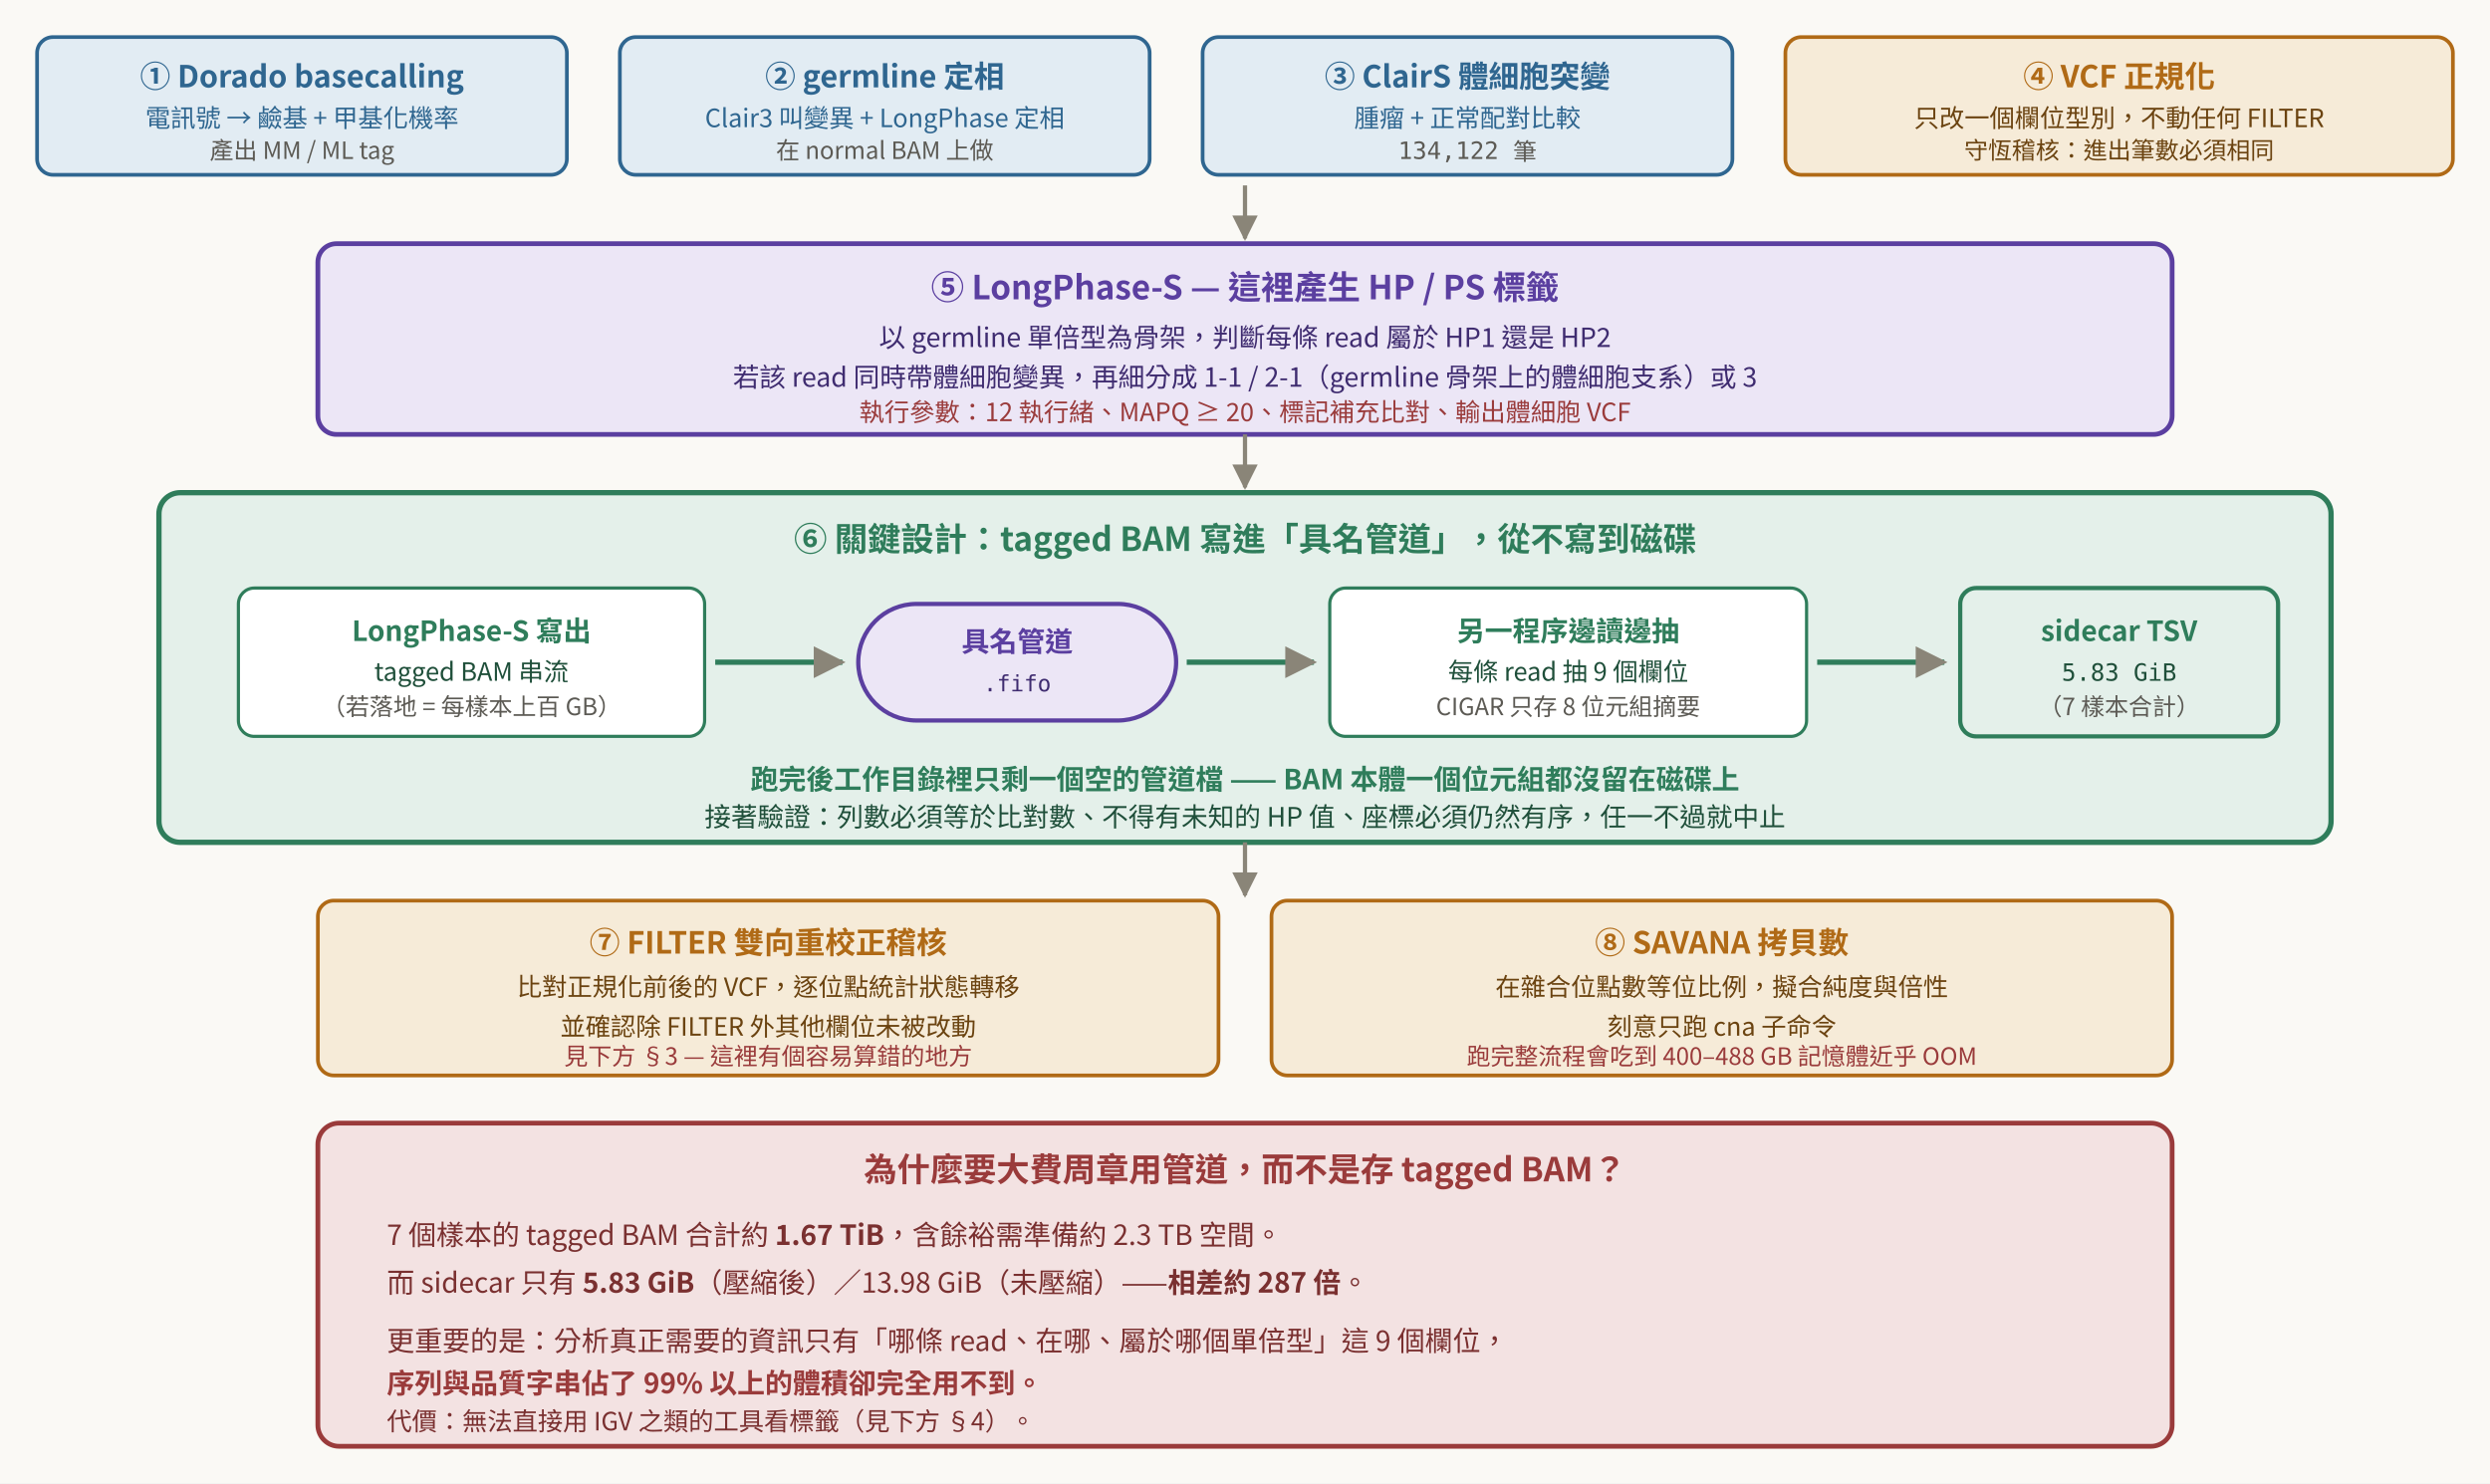
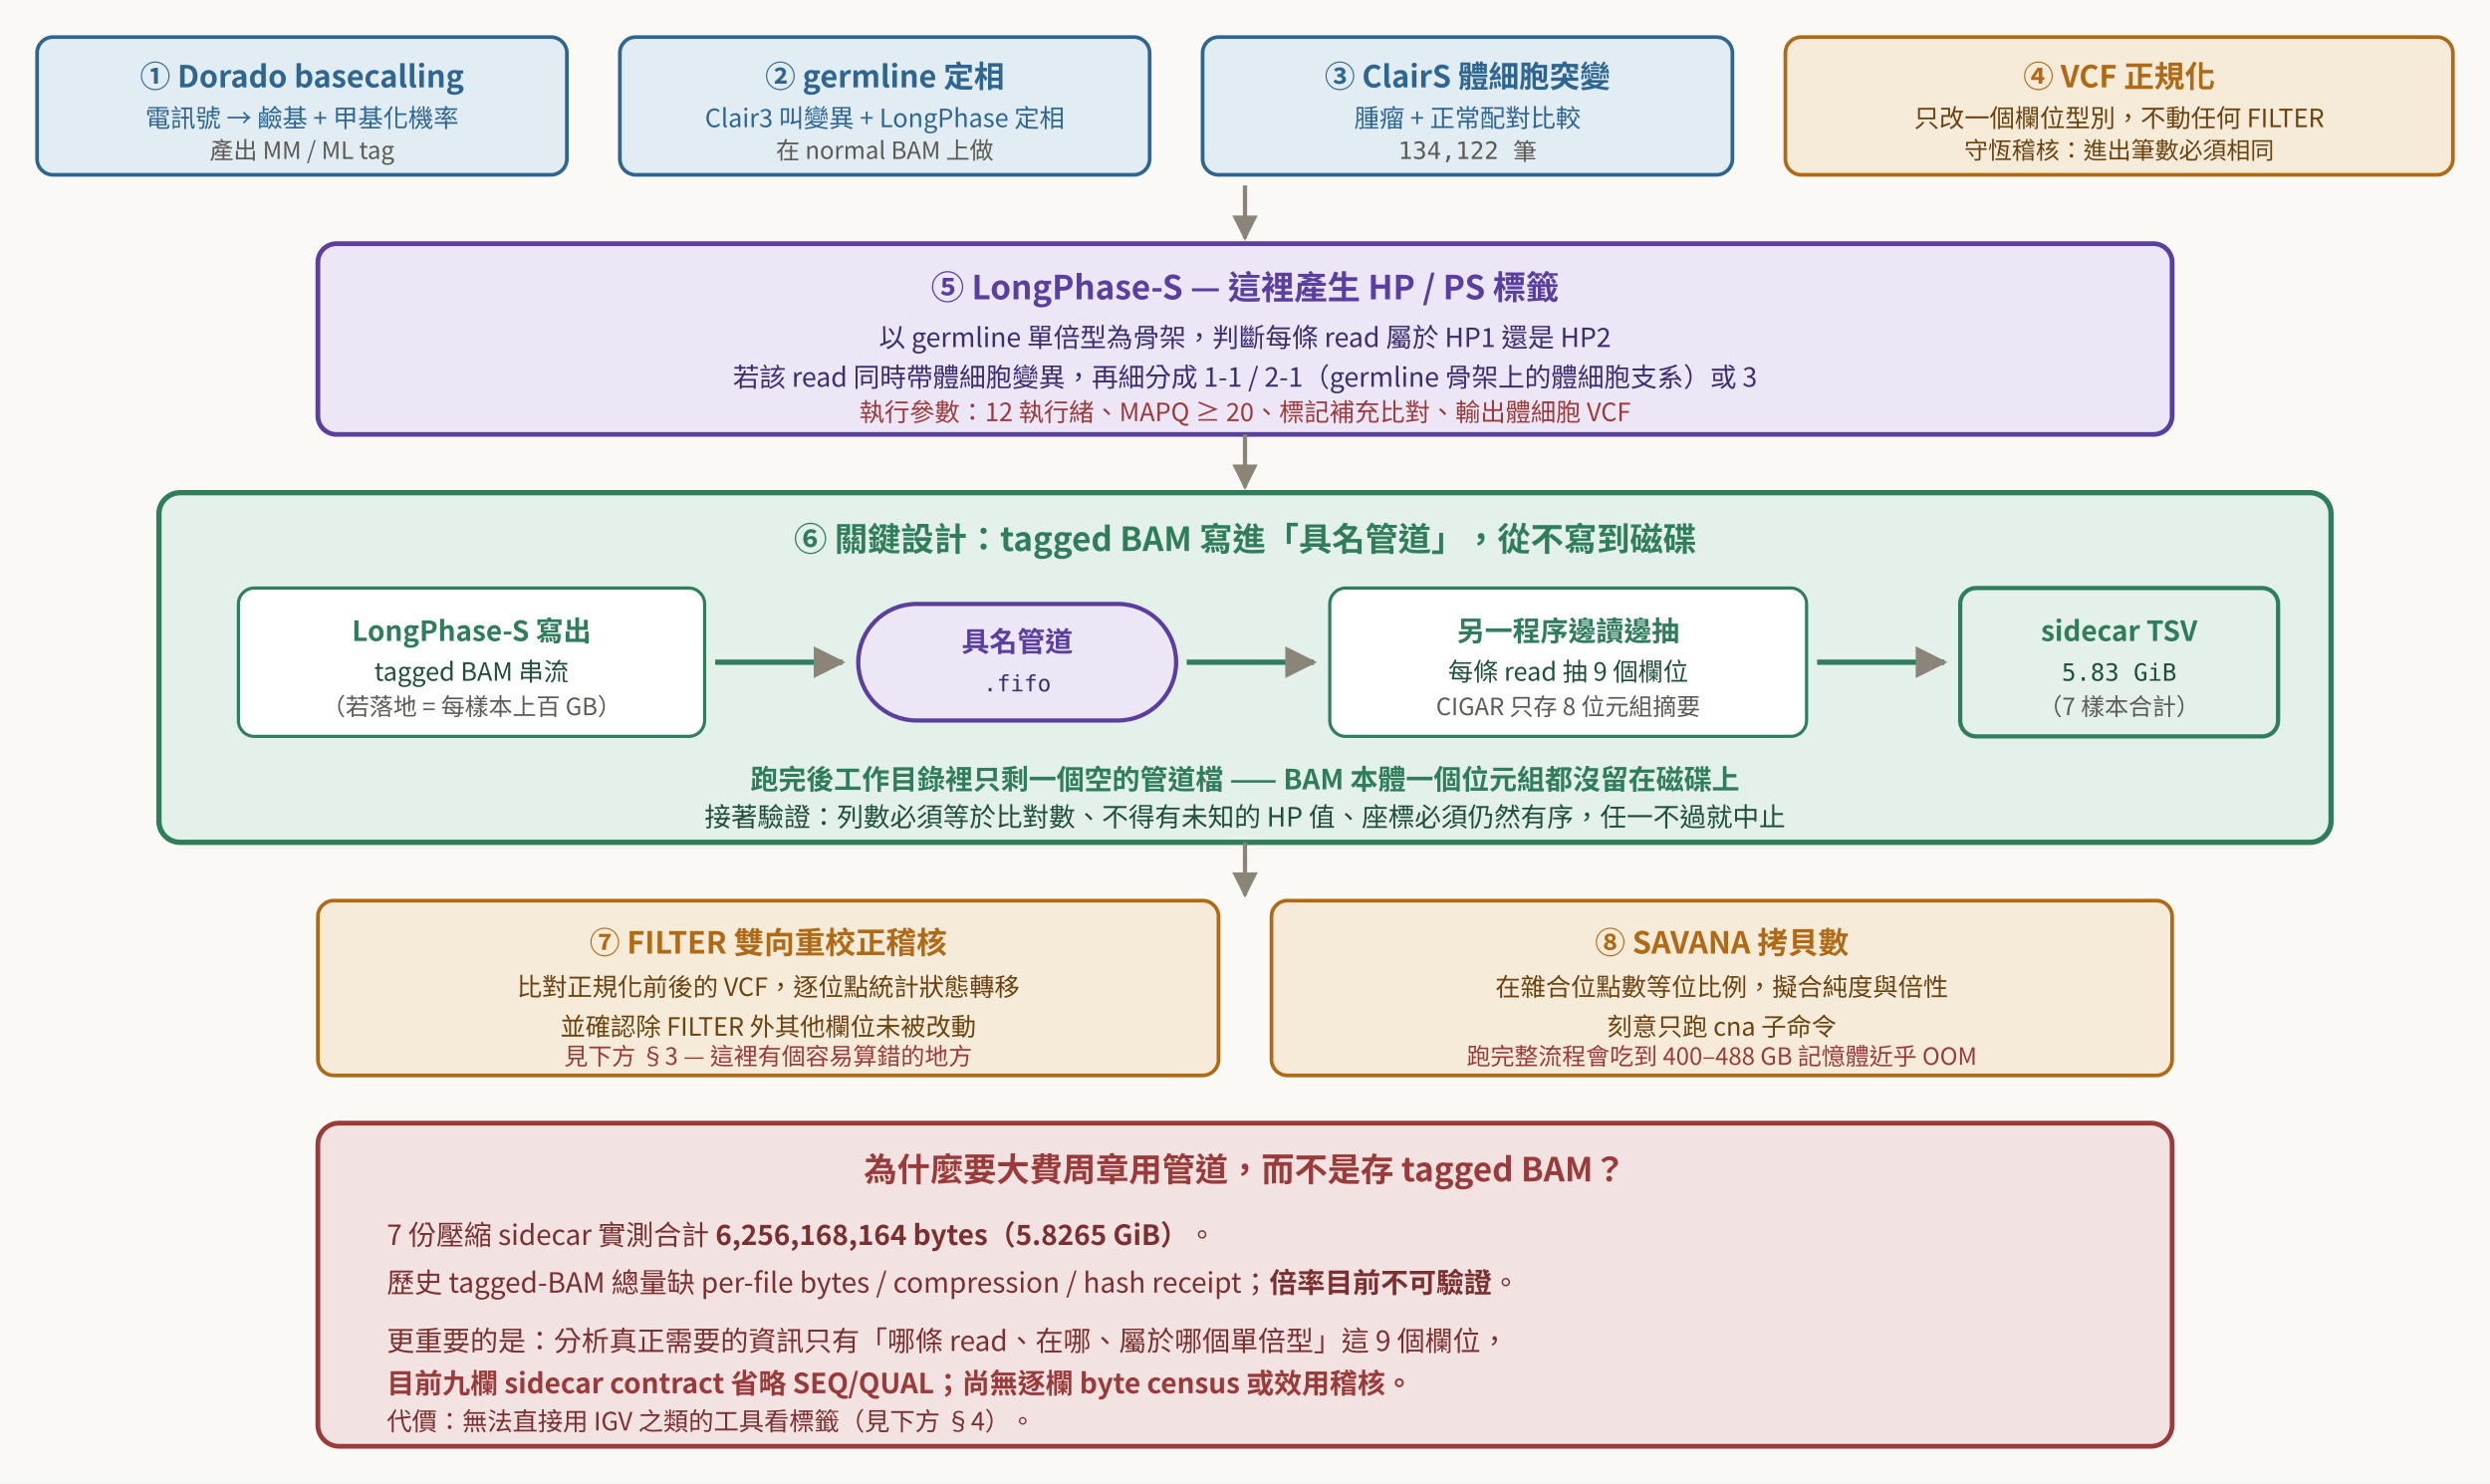
<svg xmlns="http://www.w3.org/2000/svg" viewBox="0 0 940 560" role="img" aria-labelledby="u1t u1d">
  <rect x="0" y="0" width="940" height="560" fill="#FAF9F5" />
  <g font-family="system-ui,-apple-system,'Noto Sans CJK TC',sans-serif" fill="#1c1b19">
    <defs>
      <marker id="u" viewBox="0 0 10 10" refX="9" refY="5" markerWidth="6" markerHeight="6" orient="auto">
        <path d="M0,0 L10,5 L0,10 z" fill="#8a8578" />
      </marker>
    </defs>
    <rect x="14" y="14" width="200" height="52" rx="6" fill="#E2ECF3" stroke="#2F6690" stroke-width="1.4" />
    <text x="114" y="33" text-anchor="middle" font-size="11.5" font-weight="700" fill="#2F6690">① Dorado basecalling</text>
    <text x="114" y="48" text-anchor="middle" font-size="9.5" fill="#2F6690">電訊號 → 鹼基 + 甲基化機率</text>
    <text x="114" y="60" text-anchor="middle" font-size="9" fill="#5C5A54">產出 MM / ML tag</text>
    <rect x="234" y="14" width="200" height="52" rx="6" fill="#E2ECF3" stroke="#2F6690" stroke-width="1.4" />
    <text x="334" y="33" text-anchor="middle" font-size="11.5" font-weight="700" fill="#2F6690">② germline 定相</text>
    <text x="334" y="48" text-anchor="middle" font-size="9.5" fill="#2F6690">Clair3 叫變異 + LongPhase 定相</text>
    <text x="334" y="60" text-anchor="middle" font-size="9" fill="#5C5A54">在 normal BAM 上做</text>
    <rect x="454" y="14" width="200" height="52" rx="6" fill="#E2ECF3" stroke="#2F6690" stroke-width="1.4" />
    <text x="554" y="33" text-anchor="middle" font-size="11.5" font-weight="700" fill="#2F6690">③ ClairS 體細胞突變</text>
    <text x="554" y="48" text-anchor="middle" font-size="9.5" fill="#2F6690">腫瘤 + 正常配對比較</text>
    <text x="554" y="60" text-anchor="middle" font-family="ui-monospace,monospace" font-size="9" fill="#5C5A54">134,122 筆</text>
    <rect x="674" y="14" width="252" height="52" rx="6" fill="#F6EBD8" stroke="#B06A16" stroke-width="1.4" />
    <text x="800" y="33" text-anchor="middle" font-size="11.5" font-weight="700" fill="#B06A16">④ VCF 正規化</text>
    <text x="800" y="48" text-anchor="middle" font-size="9.5" fill="#6b4310">只改一個欄位型別，不動任何 FILTER</text>
    <text x="800" y="60" text-anchor="middle" font-size="9" fill="#6b4310">守恆稽核：進出筆數必須相同</text>
    <path d="M470,70 L470,90" stroke="#8a8578" stroke-width="1.6" marker-end="url(#u)" fill="none" />
    <rect x="120" y="92" width="700" height="72" rx="7" fill="#ECE6F6" stroke="#5B3FA0" stroke-width="1.8" />
    <text x="470" y="113" text-anchor="middle" font-size="12.5" font-weight="800" fill="#5B3FA0">⑤ LongPhase-S — 這裡產生 HP / PS 標籤</text>
    <text x="470" y="131" text-anchor="middle" font-size="10" fill="#3f2c70">以 germline 單倍型為骨架，判斷每條 read 屬於 HP1 還是 HP2</text>
    <text x="470" y="146" text-anchor="middle" font-size="10" fill="#3f2c70">若該 read 同時帶體細胞變異，再細分成 1-1 / 2-1（germline 骨架上的體細胞支系）或 3</text>
    <text x="470" y="159" text-anchor="middle" font-size="9.5" fill="#9A3B3B">執行參數：12 執行緒、MAPQ ≥ 20、標記補充比對、輸出體細胞 VCF</text>
    <path d="M470,164 L470,184" stroke="#8a8578" stroke-width="1.6" marker-end="url(#u)" fill="none" />
    <rect x="60" y="186" width="820" height="132" rx="8" fill="#E4F0EA" stroke="#2F7D5B" stroke-width="2" />
    <text x="470" y="208" text-anchor="middle" font-size="12.5" font-weight="800" fill="#2F7D5B">⑥ 關鍵設計：tagged BAM 寫進「具名管道」，從不寫到磁碟</text>
    <rect x="90" y="222" width="176" height="56" rx="6" fill="#fff" stroke="#2F7D5B" stroke-width="1.2" />
    <text x="178" y="242" text-anchor="middle" font-size="10.5" font-weight="700" fill="#2F7D5B">LongPhase-S 寫出</text>
    <text x="178" y="257" text-anchor="middle" font-size="9.5" fill="#1f4f3a">tagged BAM 串流</text>
    <text x="178" y="270" text-anchor="middle" font-size="9" fill="#5C5A54">（若落地 = 每樣本上百 GB）</text>
    <path d="M270,250 L318,250" stroke="#2F7D5B" stroke-width="2" marker-end="url(#u)" fill="none" />
    <rect x="324" y="228" width="120" height="44" rx="22" fill="#ECE6F6" stroke="#5B3FA0" stroke-width="1.6" />
    <text x="384" y="246" text-anchor="middle" font-size="10.5" font-weight="700" fill="#5B3FA0">具名管道</text>
    <text x="384" y="261" text-anchor="middle" font-family="ui-monospace,monospace" font-size="8.5" fill="#3f2c70">.fifo</text>
    <path d="M448,250 L496,250" stroke="#2F7D5B" stroke-width="2" marker-end="url(#u)" fill="none" />
    <rect x="502" y="222" width="180" height="56" rx="6" fill="#fff" stroke="#2F7D5B" stroke-width="1.2" />
    <text x="592" y="242" text-anchor="middle" font-size="10.5" font-weight="700" fill="#2F7D5B">另一程序邊讀邊抽</text>
    <text x="592" y="257" text-anchor="middle" font-size="9.5" fill="#1f4f3a">每條 read 抽 9 個欄位</text>
    <text x="592" y="270" text-anchor="middle" font-size="9" fill="#5C5A54">CIGAR 只存 8 位元組摘要</text>
    <path d="M686,250 L734,250" stroke="#2F7D5B" stroke-width="2" marker-end="url(#u)" fill="none" />
    <rect x="740" y="222" width="120" height="56" rx="6" fill="#E4F0EA" stroke="#2F7D5B" stroke-width="1.6" />
    <text x="800" y="242" text-anchor="middle" font-size="10.5" font-weight="700" fill="#2F7D5B">sidecar TSV</text>
    <text x="800" y="257" text-anchor="middle" font-family="ui-monospace,monospace" font-size="9" fill="#1f4f3a">5.83 GiB</text>
    <text x="800" y="270" text-anchor="middle" font-size="9" fill="#5C5A54">（7 樣本合計）</text>
    <text x="470" y="298" text-anchor="middle" font-size="10.5" font-weight="700" fill="#2F7D5B">跑完後工作目錄裡只剩一個空的管道檔 —— BAM 本體一個位元組都沒留在磁碟上</text>
    <text x="470" y="312" text-anchor="middle" font-size="10" fill="#1f4f3a">接著驗證：列數必須等於比對數、不得有未知的 HP 值、座標必須仍然有序，任一不過就中止</text>
    <path d="M470,318 L470,338" stroke="#8a8578" stroke-width="1.6" marker-end="url(#u)" fill="none" />
    <rect x="120" y="340" width="340" height="66" rx="6" fill="#F6EBD8" stroke="#B06A16" stroke-width="1.4" />
    <text x="290" y="360" text-anchor="middle" font-size="11.5" font-weight="700" fill="#B06A16">⑦ FILTER 雙向重校正稽核</text>
    <text x="290" y="376" text-anchor="middle" font-size="9.5" fill="#6b4310">比對正規化前後的 VCF，逐位點統計狀態轉移</text>
    <text x="290" y="391" text-anchor="middle" font-size="9.5" fill="#6b4310">並確認除 FILTER 外其他欄位未被改動</text>
    <text x="290" y="402" text-anchor="middle" font-size="9" fill="#9A3B3B">見下方 §3 — 這裡有個容易算錯的地方</text>
    <rect x="480" y="340" width="340" height="66" rx="6" fill="#F6EBD8" stroke="#B06A16" stroke-width="1.4" />
    <text x="650" y="360" text-anchor="middle" font-size="11.5" font-weight="700" fill="#B06A16">⑧ SAVANA 拷貝數</text>
    <text x="650" y="376" text-anchor="middle" font-size="9.5" fill="#6b4310">在雜合位點數等位比例，擬合純度與倍性</text>
    <text x="650" y="391" text-anchor="middle" font-size="9.5" fill="#6b4310">刻意只跑 cna 子命令</text>
    <text x="650" y="402" text-anchor="middle" font-size="9" fill="#9A3B3B">跑完整流程會吃到 400–488 GB 記憶體近乎 OOM</text>
    <rect x="120" y="424" width="700" height="122" rx="8" fill="#F3E2E2" stroke="#9A3B3B" stroke-width="1.8" />
    <text x="470" y="446" text-anchor="middle" font-size="12.5" font-weight="800" fill="#9A3B3B">為什麼要大費周章用管道，而不是存 tagged BAM？</text>
-     <text x="146" y="470" font-size="10.5" fill="#7a3030">7 個樣本的 tagged BAM 合計約 <tspan font-weight="700">1.67 TiB</tspan>，含餘裕需準備約 2.3 TB 空間。</text>
-     <text x="146" y="488" font-size="10.5" fill="#7a3030">而 sidecar 只有 <tspan font-weight="700">5.83 GiB</tspan>（壓縮後）／13.98 GiB（未壓縮）——<tspan font-weight="700">相差約 287 倍</tspan>。</text>
+     <text x="146" y="470" font-size="10.5" fill="#7a3030">7 份壓縮 sidecar 實測合計 <tspan font-weight="700">6,256,168,164 bytes（5.8265 GiB）</tspan>。</text>
+     <text x="146" y="488" font-size="10.5" fill="#7a3030">歷史 tagged-BAM 總量缺 per-file bytes / compression / hash receipt；<tspan font-weight="700">倍率目前不可驗證</tspan>。</text>
    <text x="146" y="510" font-size="10.5" fill="#7a3030">更重要的是：分析真正需要的資訊只有「哪條 read、在哪、屬於哪個單倍型」這 9 個欄位，</text>
-     <text x="146" y="526" font-size="10.5" font-weight="700" fill="#9A3B3B">序列與品質字串佔了 99% 以上的體積卻完全用不到。</text>
+     <text x="146" y="526" font-size="10.5" font-weight="700" fill="#9A3B3B">目前九欄 sidecar contract 省略 SEQ/QUAL；尚無逐欄 byte census 或效用稽核。</text>
    <text x="146" y="540" font-size="9.5" fill="#7a3030">代價：無法直接用 IGV 之類的工具看標籤（見下方 §4）。</text>
  </g>
</svg>
